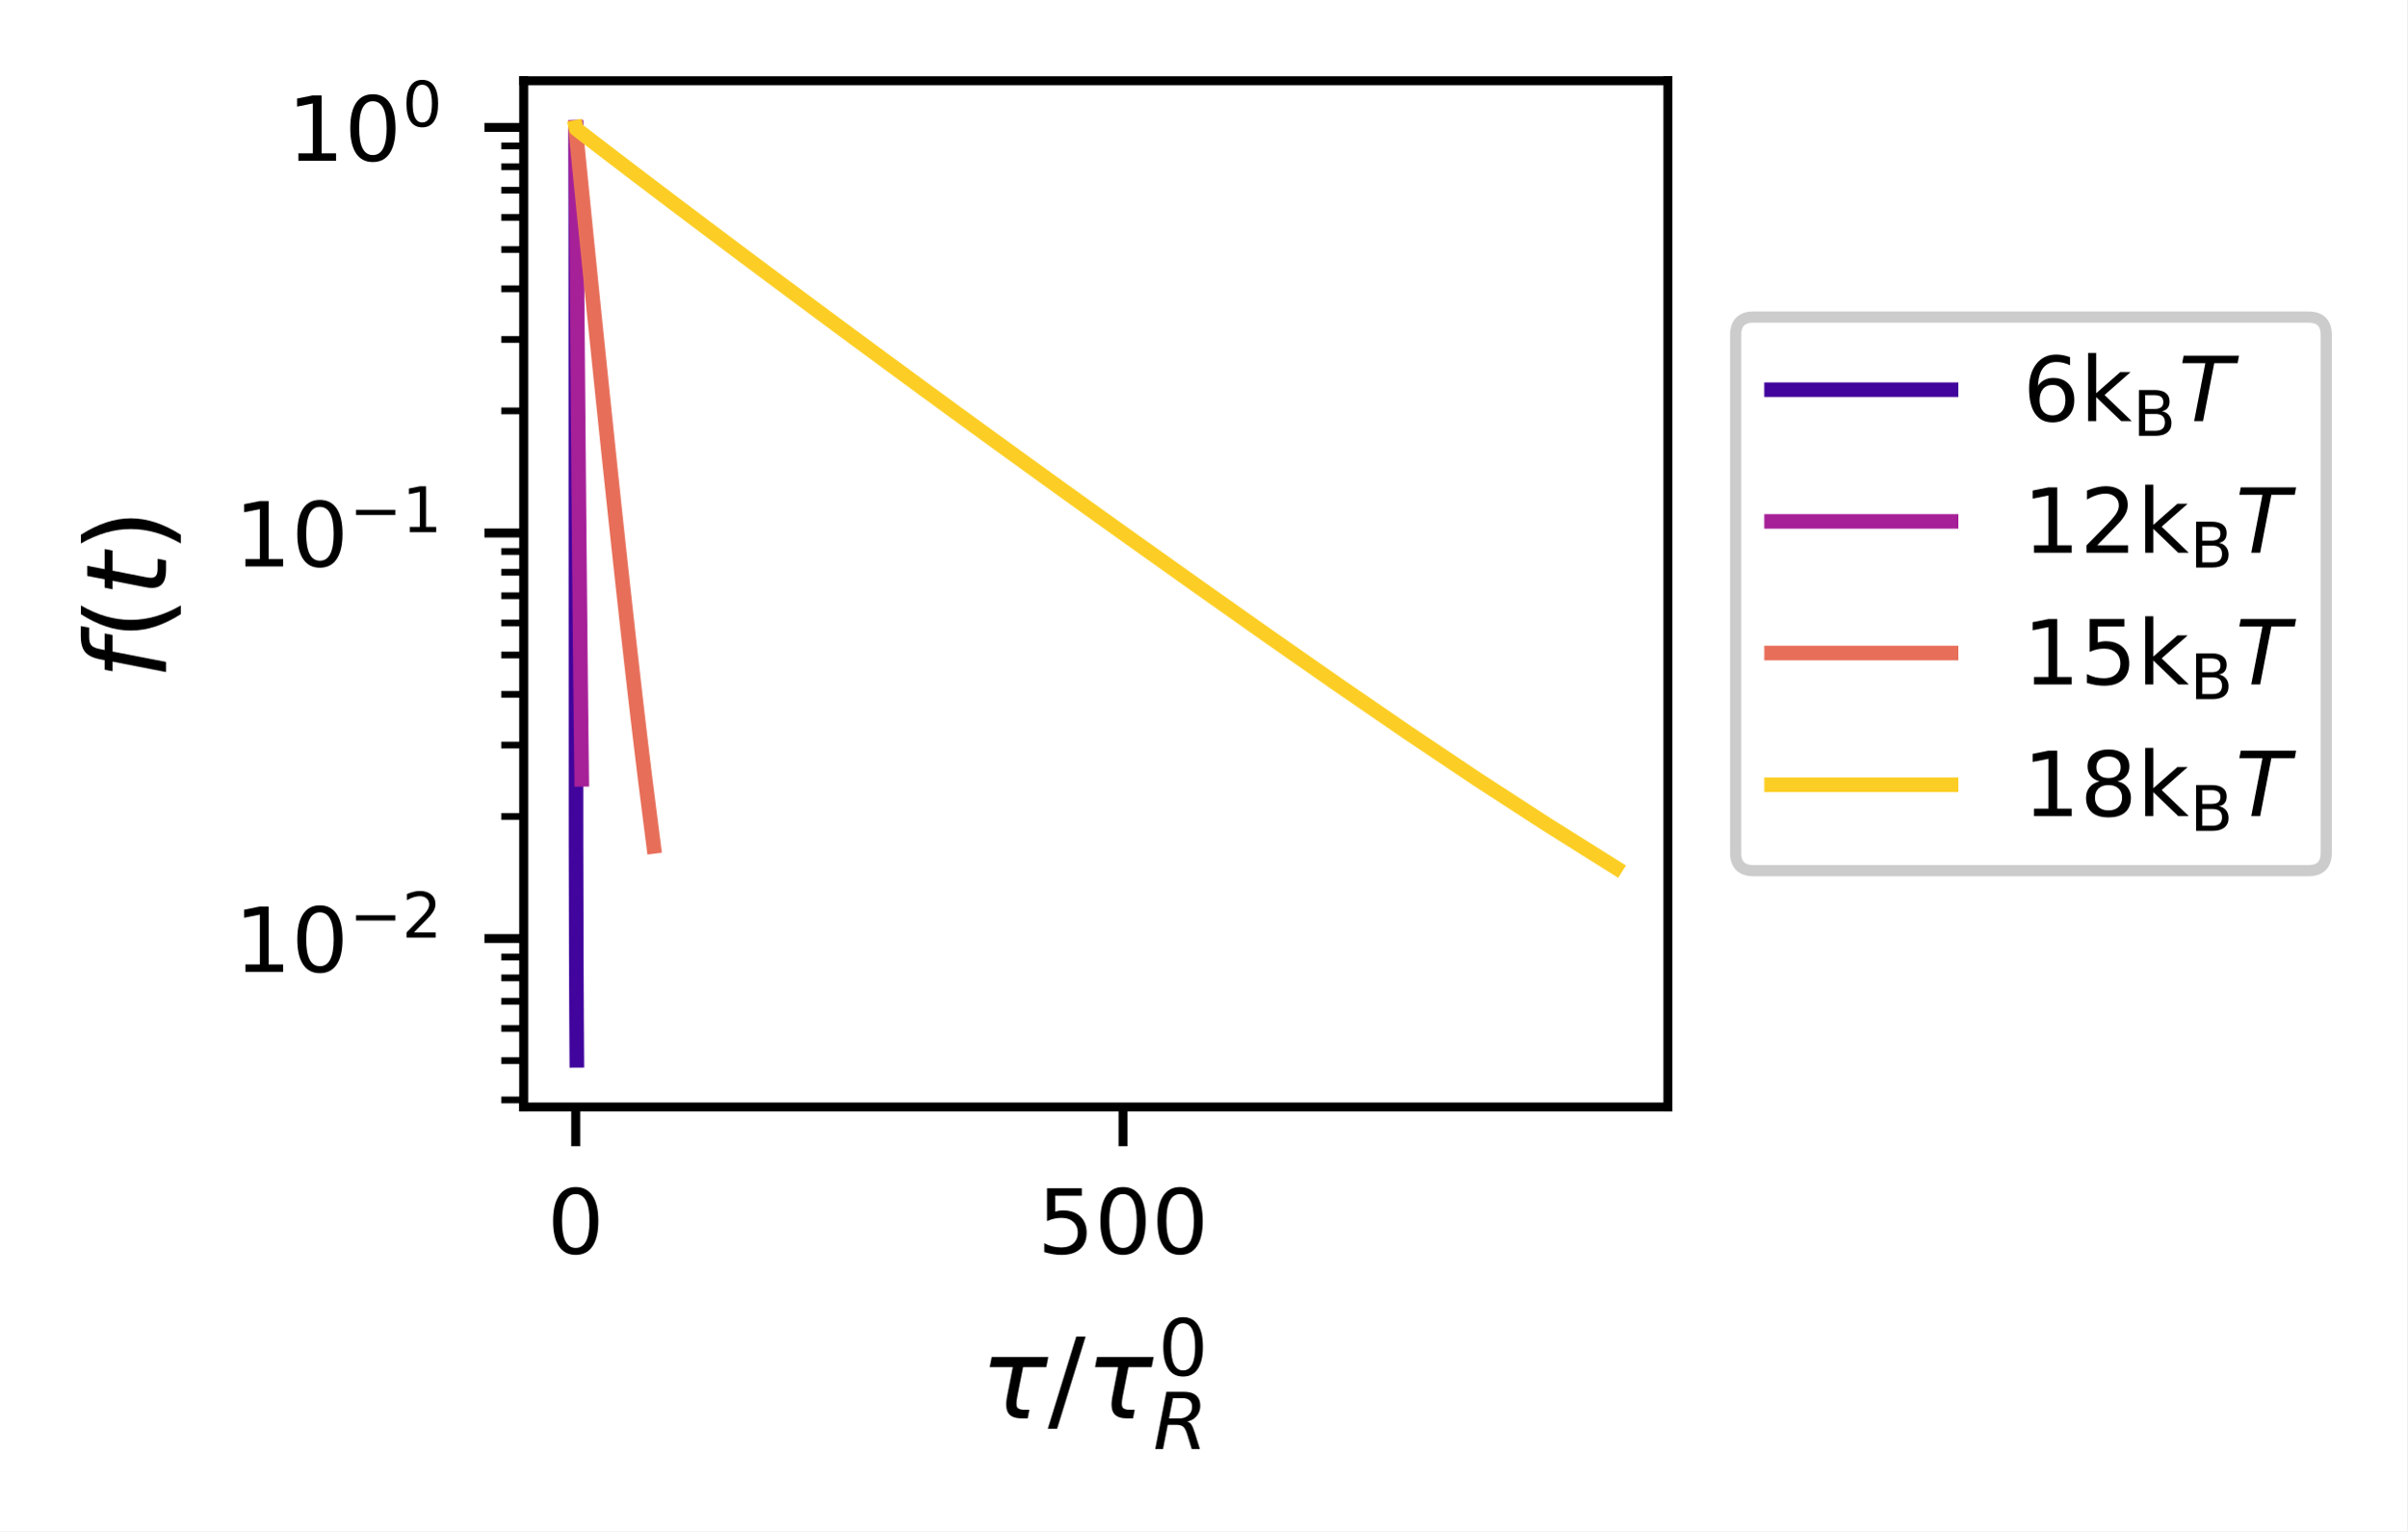
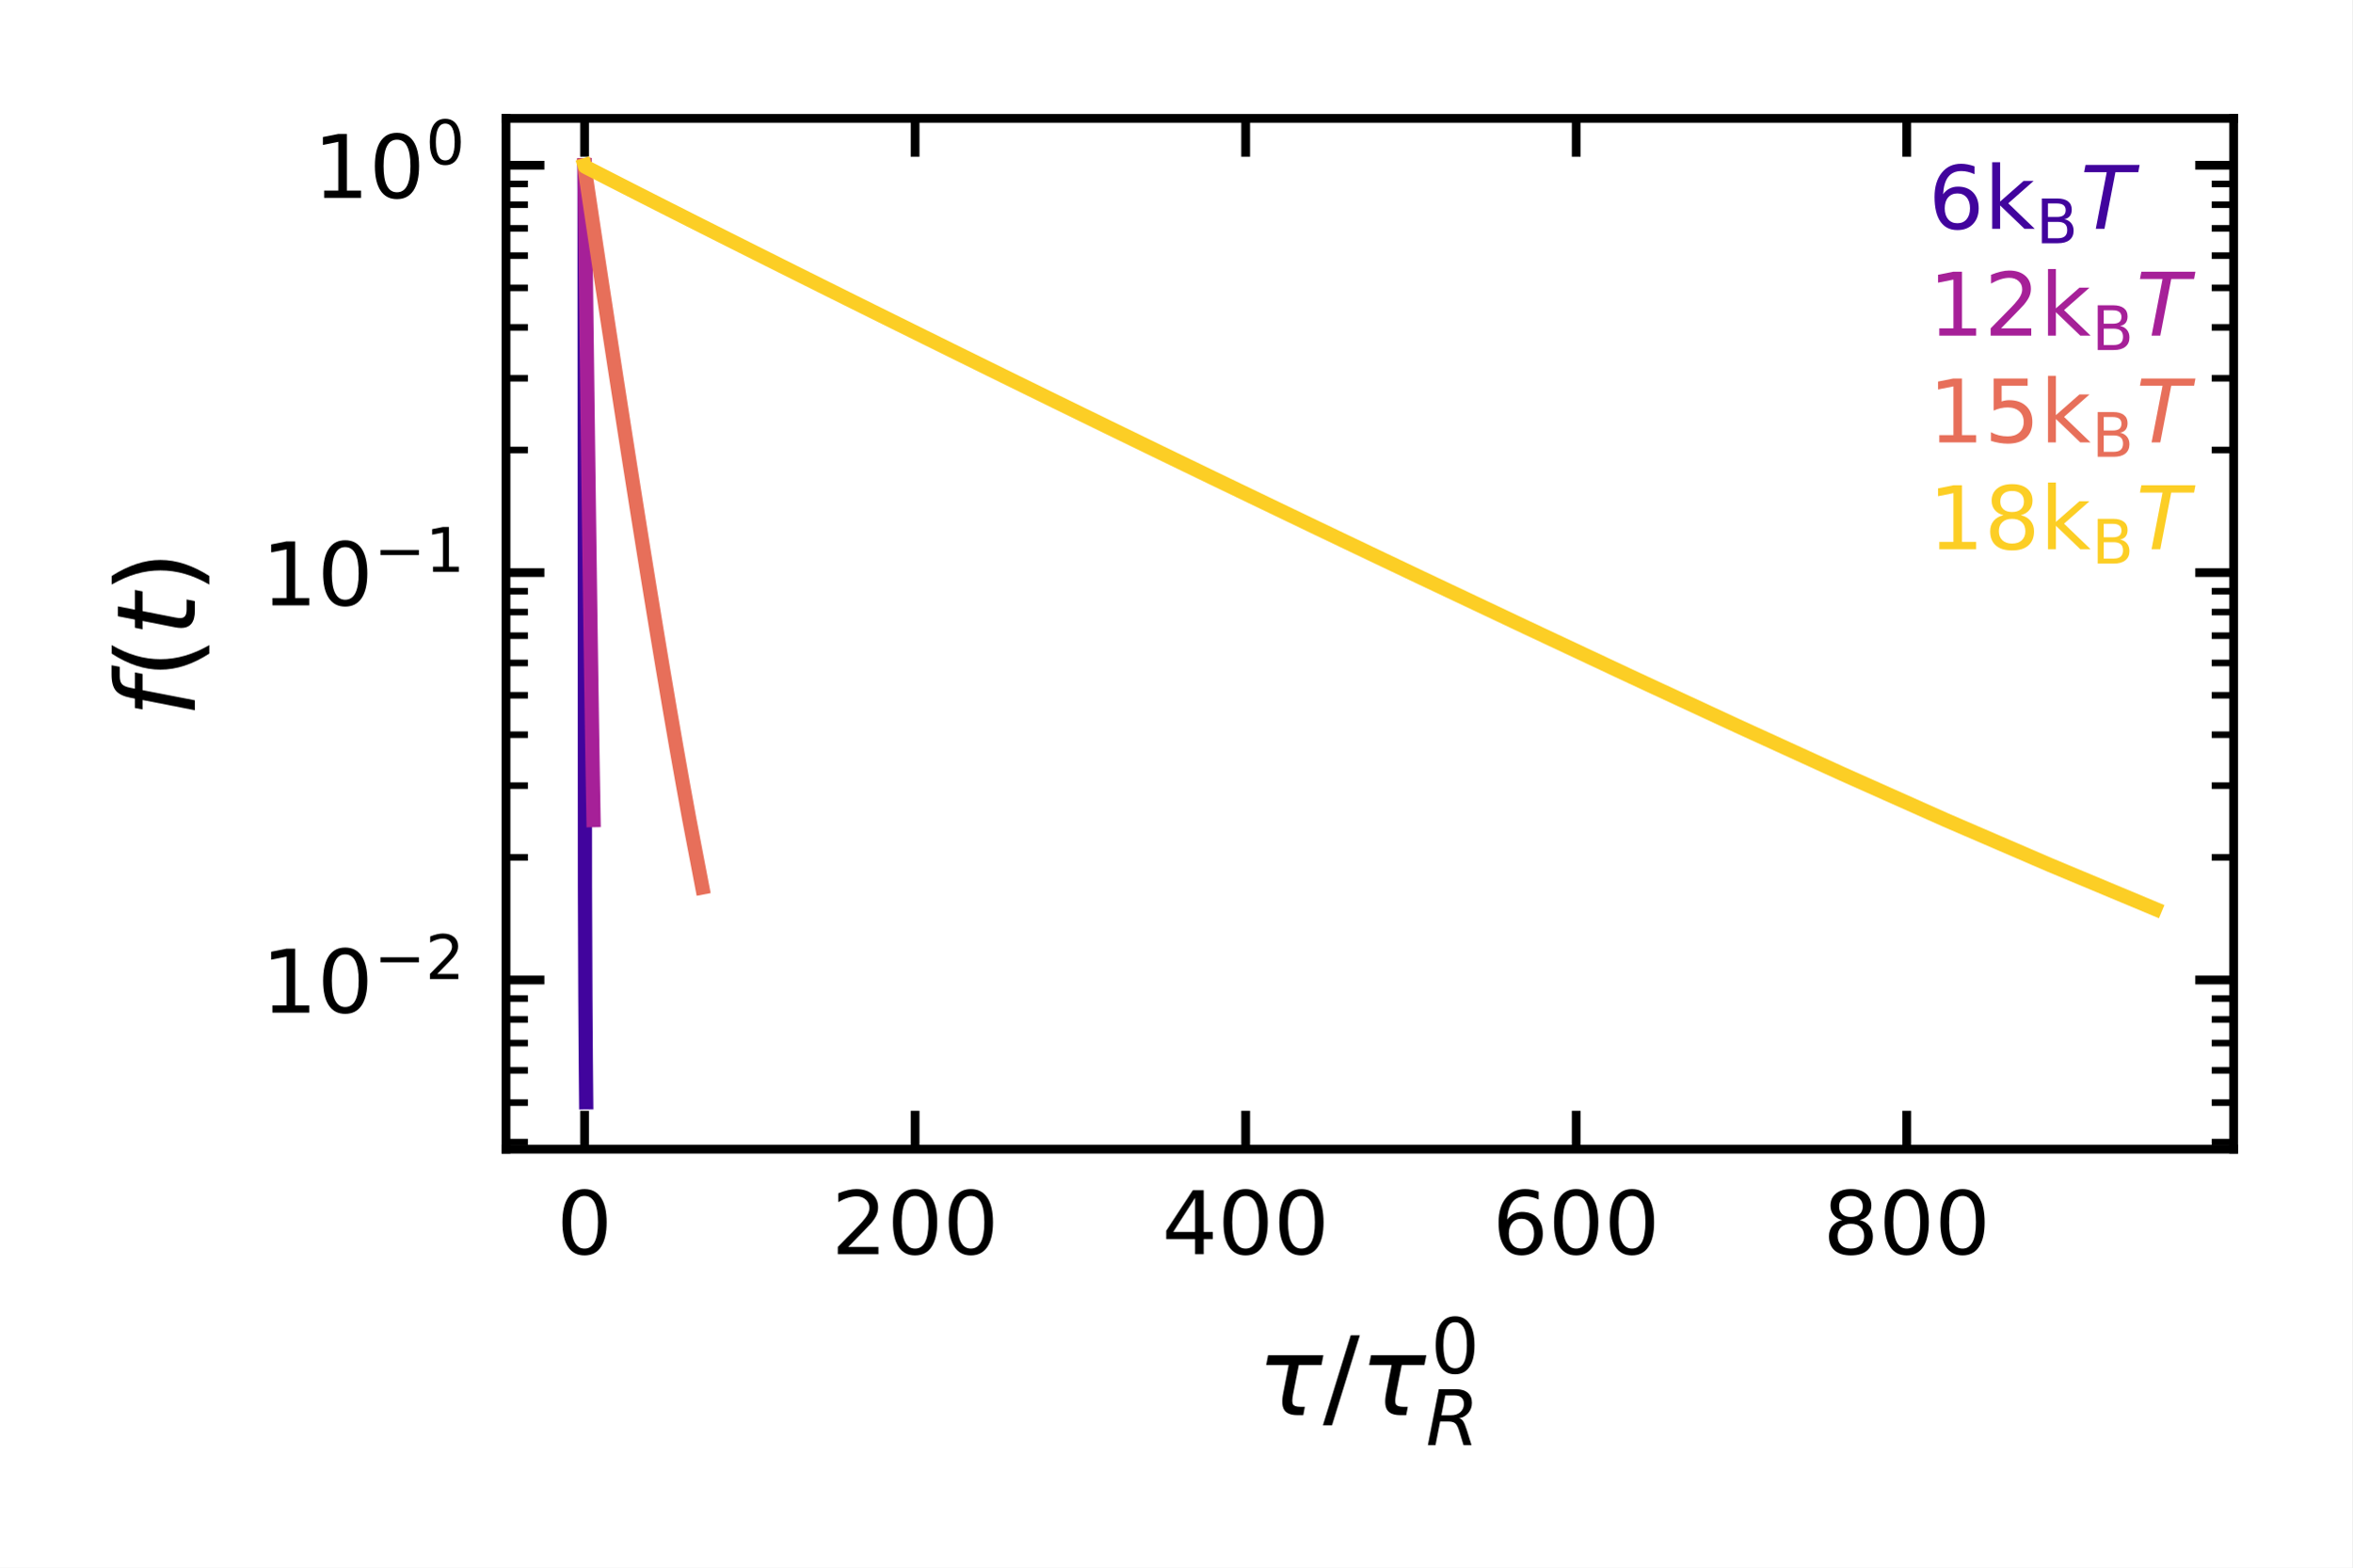
- <svg xmlns="http://www.w3.org/2000/svg" xmlns:xlink="http://www.w3.org/1999/xlink" width="214.542pt" height="136.563pt" viewBox="0 0 214.542 136.563" version="1.1">
+ <svg xmlns="http://www.w3.org/2000/svg" xmlns:xlink="http://www.w3.org/1999/xlink" width="214.542pt" height="143.028pt" viewBox="0 0 214.542 143.028" version="1.1">
  <defs>
    <style type="text/css">*{stroke-linejoin: round; stroke-linecap: butt}</style>
  </defs>
  <g id="figure_1">
    <g id="patch_1">
-       <path d="M 0 136.563  L 214.542 136.563  L 214.542 0  L 0 0  z " style="fill: #ffffff" />
+       <path d="M 0 143.028  L 214.542 143.028  L 214.542 0  L 0 0  z " style="fill: #ffffff" />
    </g>
    <g id="axes_1">
      <g id="patch_2">
-         <path d="M 46.678 98.721  L 148.662 98.721  L 148.662 7.2  L 46.678 7.2  z " style="fill: #ffffff" />
+         <path d="M 46.155 104.849  L 203.742 104.849  L 203.742 10.8  L 46.155 10.8  z " style="fill: #ffffff" />
      </g>
      <g id="matplotlib.axis_1">
        <g id="xtick_1">
          <g id="line2d_1">
            <defs>
-               <path id="m427242d418" d="M 0 0  L 0 3.5  " style="stroke: #000000; stroke-width: 0.8" />
-             </defs>
-             <g>
-               <use xlink:href="#m427242d418" x="51.314" y="98.721" style="stroke: #000000; stroke-width: 0.8" />
+               <path id="ma1b44e00bf" d="M 0 0  L 0 -3.5  " style="stroke: #000000; stroke-width: 0.8" />
+             </defs>
+             <g>
+               <use xlink:href="#ma1b44e00bf" x="53.318" y="104.849" style="stroke: #000000; stroke-width: 0.8" />
+             </g>
+           </g>
+           <g id="line2d_2">
+             <defs>
+               <path id="mcd6bf368f3" d="M 0 0  L 0 3.5  " style="stroke: #000000; stroke-width: 0.8" />
+             </defs>
+             <g>
+               <use xlink:href="#mcd6bf368f3" x="53.318" y="10.8" style="stroke: #000000; stroke-width: 0.8" />
            </g>
          </g>
          <g id="text_1">
-             <g transform="translate(48.76877 111.7995) scale(0.08 -0.08)">
+             <g transform="translate(50.77282 114.4275) scale(0.08 -0.08)">
              <defs>
                <path id="DejaVuSans-30" d="M 2034 4250  Q 1547 4250 1301 3770  Q 1056 3291 1056 2328  Q 1056 1369 1301 889  Q 1547 409 2034 409  Q 2525 409 2770 889  Q 3016 1369 3016 2328  Q 3016 3291 2770 3770  Q 2525 4250 2034 4250  z M 2034 4750  Q 2819 4750 3233 4129  Q 3647 3509 3647 2328  Q 3647 1150 3233 529  Q 2819 -91 2034 -91  Q 1250 -91 836 529  Q 422 1150 422 2328  Q 422 3509 836 4129  Q 1250 4750 2034 4750  z " transform="scale(0.015625)" />
              </defs>
              <use xlink:href="#DejaVuSans-30" />
            </g>
          </g>
        </g>
        <g id="xtick_2">
-           <g id="line2d_2">
-             <g>
-               <use xlink:href="#m427242d418" x="100.097" y="98.721" style="stroke: #000000; stroke-width: 0.8" />
+           <g id="line2d_3">
+             <g>
+               <use xlink:href="#ma1b44e00bf" x="83.47" y="104.849" style="stroke: #000000; stroke-width: 0.8" />
+             </g>
+           </g>
+           <g id="line2d_4">
+             <g>
+               <use xlink:href="#mcd6bf368f3" x="83.47" y="10.8" style="stroke: #000000; stroke-width: 0.8" />
            </g>
          </g>
          <g id="text_2">
-             <g transform="translate(92.46164 111.7995) scale(0.08 -0.08)">
+             <g transform="translate(75.83479 114.4275) scale(0.08 -0.08)">
              <defs>
-                 <path id="DejaVuSans-35" d="M 691 4666  L 3169 4666  L 3169 4134  L 1269 4134  L 1269 2991  Q 1406 3038 1543 3061  Q 1681 3084 1819 3084  Q 2600 3084 3056 2656  Q 3513 2228 3513 1497  Q 3513 744 3044 326  Q 2575 -91 1722 -91  Q 1428 -91 1123 -41  Q 819 9 494 109  L 494 744  Q 775 591 1075 516  Q 1375 441 1709 441  Q 2250 441 2565 725  Q 2881 1009 2881 1497  Q 2881 1984 2565 2268  Q 2250 2553 1709 2553  Q 1456 2553 1204 2497  Q 953 2441 691 2322  L 691 4666  z " transform="scale(0.015625)" />
+                 <path id="DejaVuSans-32" d="M 1228 531  L 3431 531  L 3431 0  L 469 0  L 469 531  Q 828 903 1448 1529  Q 2069 2156 2228 2338  Q 2531 2678 2651 2914  Q 2772 3150 2772 3378  Q 2772 3750 2511 3984  Q 2250 4219 1831 4219  Q 1534 4219 1204 4116  Q 875 4013 500 3803  L 500 4441  Q 881 4594 1212 4672  Q 1544 4750 1819 4750  Q 2544 4750 2975 4387  Q 3406 4025 3406 3419  Q 3406 3131 3298 2873  Q 3191 2616 2906 2266  Q 2828 2175 2409 1742  Q 1991 1309 1228 531  z " transform="scale(0.015625)" />
              </defs>
-               <use xlink:href="#DejaVuSans-35" />
+               <use xlink:href="#DejaVuSans-32" />
              <use xlink:href="#DejaVuSans-30" transform="translate(63.62305 0)" />
              <use xlink:href="#DejaVuSans-30" transform="translate(127.2461 0)" />
            </g>
          </g>
        </g>
-         <g id="text_3">
-           <g transform="translate(87.37017 126.5633) scale(0.1 -0.1)">
+         <g id="xtick_3">
+           <g id="line2d_5">
+             <g>
+               <use xlink:href="#ma1b44e00bf" x="113.622" y="104.849" style="stroke: #000000; stroke-width: 0.8" />
+             </g>
+           </g>
+           <g id="line2d_6">
+             <g>
+               <use xlink:href="#mcd6bf368f3" x="113.622" y="10.8" style="stroke: #000000; stroke-width: 0.8" />
+             </g>
+           </g>
+           <g id="text_3">
+             <g transform="translate(105.9868 114.4275) scale(0.08 -0.08)">
+               <defs>
+                 <path id="DejaVuSans-34" d="M 2419 4116  L 825 1625  L 2419 1625  L 2419 4116  z M 2253 4666  L 3047 4666  L 3047 1625  L 3713 1625  L 3713 1100  L 3047 1100  L 3047 0  L 2419 0  L 2419 1100  L 313 1100  L 313 1709  L 2253 4666  z " transform="scale(0.015625)" />
+               </defs>
+               <use xlink:href="#DejaVuSans-34" />
+               <use xlink:href="#DejaVuSans-30" transform="translate(63.62305 0)" />
+               <use xlink:href="#DejaVuSans-30" transform="translate(127.2461 0)" />
+             </g>
+           </g>
+         </g>
+         <g id="xtick_4">
+           <g id="line2d_7">
+             <g>
+               <use xlink:href="#ma1b44e00bf" x="143.774" y="104.849" style="stroke: #000000; stroke-width: 0.8" />
+             </g>
+           </g>
+           <g id="line2d_8">
+             <g>
+               <use xlink:href="#mcd6bf368f3" x="143.774" y="10.8" style="stroke: #000000; stroke-width: 0.8" />
+             </g>
+           </g>
+           <g id="text_4">
+             <g transform="translate(136.1387 114.4275) scale(0.08 -0.08)">
+               <defs>
+                 <path id="DejaVuSans-36" d="M 2113 2584  Q 1688 2584 1439 2293  Q 1191 2003 1191 1497  Q 1191 994 1439 701  Q 1688 409 2113 409  Q 2538 409 2786 701  Q 3034 994 3034 1497  Q 3034 2003 2786 2293  Q 2538 2584 2113 2584  z M 3366 4563  L 3366 3988  Q 3128 4100 2886 4159  Q 2644 4219 2406 4219  Q 1781 4219 1451 3797  Q 1122 3375 1075 2522  Q 1259 2794 1537 2939  Q 1816 3084 2150 3084  Q 2853 3084 3261 2657  Q 3669 2231 3669 1497  Q 3669 778 3244 343  Q 2819 -91 2113 -91  Q 1303 -91 875 529  Q 447 1150 447 2328  Q 447 3434 972 4092  Q 1497 4750 2381 4750  Q 2619 4750 2861 4703  Q 3103 4656 3366 4563  z " transform="scale(0.015625)" />
+               </defs>
+               <use xlink:href="#DejaVuSans-36" />
+               <use xlink:href="#DejaVuSans-30" transform="translate(63.62305 0)" />
+               <use xlink:href="#DejaVuSans-30" transform="translate(127.2461 0)" />
+             </g>
+           </g>
+         </g>
+         <g id="xtick_5">
+           <g id="line2d_9">
+             <g>
+               <use xlink:href="#ma1b44e00bf" x="173.926" y="104.849" style="stroke: #000000; stroke-width: 0.8" />
+             </g>
+           </g>
+           <g id="line2d_10">
+             <g>
+               <use xlink:href="#mcd6bf368f3" x="173.926" y="10.8" style="stroke: #000000; stroke-width: 0.8" />
+             </g>
+           </g>
+           <g id="text_5">
+             <g transform="translate(166.2907 114.4275) scale(0.08 -0.08)">
+               <defs>
+                 <path id="DejaVuSans-38" d="M 2034 2216  Q 1584 2216 1326 1975  Q 1069 1734 1069 1313  Q 1069 891 1326 650  Q 1584 409 2034 409  Q 2484 409 2743 651  Q 3003 894 3003 1313  Q 3003 1734 2745 1975  Q 2488 2216 2034 2216  z M 1403 2484  Q 997 2584 770 2862  Q 544 3141 544 3541  Q 544 4100 942 4425  Q 1341 4750 2034 4750  Q 2731 4750 3128 4425  Q 3525 4100 3525 3541  Q 3525 3141 3298 2862  Q 3072 2584 2669 2484  Q 3125 2378 3379 2068  Q 3634 1759 3634 1313  Q 3634 634 3220 271  Q 2806 -91 2034 -91  Q 1263 -91 848 271  Q 434 634 434 1313  Q 434 1759 690 2068  Q 947 2378 1403 2484  z M 1172 3481  Q 1172 3119 1398 2916  Q 1625 2713 2034 2713  Q 2441 2713 2670 2916  Q 2900 3119 2900 3481  Q 2900 3844 2670 4047  Q 2441 4250 2034 4250  Q 1625 4250 1398 4047  Q 1172 3844 1172 3481  z " transform="scale(0.015625)" />
+               </defs>
+               <use xlink:href="#DejaVuSans-38" />
+               <use xlink:href="#DejaVuSans-30" transform="translate(63.62305 0)" />
+               <use xlink:href="#DejaVuSans-30" transform="translate(127.2461 0)" />
+             </g>
+           </g>
+         </g>
+         <g id="text_6">
+           <g transform="translate(114.6483 129.1912) scale(0.1 -0.1)">
            <defs>
              <path id="DejaVuSans-Oblique-3c4" d="M 2103 638  Q 2188 488 2525 488  L 2800 488  L 2706 0  L 2363 0  Q 1800 0 1600 300  Q 1403 606 1534 1269  L 1856 2925  L 541 2925  L 653 3500  L 3881 3500  L 3769 2925  L 2444 2925  L 2113 1234  Q 2025 781 2103 638  z " transform="scale(0.015625)" />
              <path id="DejaVuSans-2f" d="M 1625 4666  L 2156 4666  L 531 -594  L 0 -594  L 1625 4666  z " transform="scale(0.015625)" />
              <path id="DejaVuSans-Oblique-52" d="M 1613 4147  L 1294 2491  L 2106 2491  Q 2584 2491 2879 2755  Q 3175 3019 3175 3444  Q 3175 3784 2976 3965  Q 2778 4147 2406 4147  L 1613 4147  z M 2772 2241  Q 2972 2194 3105 2009  Q 3238 1825 3413 1275  L 3809 0  L 3144 0  L 2778 1197  Q 2638 1659 2453 1815  Q 2269 1972 1888 1972  L 1191 1972  L 806 0  L 172 0  L 1081 4666  L 2503 4666  Q 3150 4666 3495 4373  Q 3841 4081 3841 3531  Q 3841 3044 3547 2687  Q 3253 2331 2772 2241  z " transform="scale(0.015625)" />
            </defs>
            <use xlink:href="#DejaVuSans-Oblique-3c4" transform="translate(0 0.765625)" />
            <use xlink:href="#DejaVuSans-2f" transform="translate(60.20508 0.765625)" />
            <use xlink:href="#DejaVuSans-Oblique-3c4" transform="translate(93.89648 0.765625)" />
            <use xlink:href="#DejaVuSans-30" transform="translate(158.5677 39.04688) scale(0.7)" />
            <use xlink:href="#DejaVuSans-Oblique-52" transform="translate(154.1016 -26.57812) scale(0.7)" />
          </g>
        </g>
      </g>
      <g id="matplotlib.axis_2">
        <g id="ytick_1">
-           <g id="line2d_3">
-             <defs>
-               <path id="m20a184ee27" d="M 0 0  L -3.5 0  " style="stroke: #000000; stroke-width: 0.8" />
-             </defs>
-             <g>
-               <use xlink:href="#m20a184ee27" x="46.678" y="83.697" style="stroke: #000000; stroke-width: 0.8" />
-             </g>
-           </g>
-           <g id="text_4">
-             <g transform="translate(20.87813 86.73641) scale(0.08 -0.08)">
+           <g id="line2d_11">
+             <defs>
+               <path id="m84457f3fb6" d="M 0 0  L 3.5 0  " style="stroke: #000000; stroke-width: 0.8" />
+             </defs>
+             <g>
+               <use xlink:href="#m84457f3fb6" x="46.155" y="89.41" style="stroke: #000000; stroke-width: 0.8" />
+             </g>
+           </g>
+           <g id="line2d_12">
+             <defs>
+               <path id="m3bafb7225c" d="M 0 0  L -3.5 0  " style="stroke: #000000; stroke-width: 0.8" />
+             </defs>
+             <g>
+               <use xlink:href="#m3bafb7225c" x="203.742" y="89.41" style="stroke: #000000; stroke-width: 0.8" />
+             </g>
+           </g>
+           <g id="text_7">
+             <g transform="translate(23.85476 92.44937) scale(0.08 -0.08)">
              <defs>
                <path id="DejaVuSans-31" d="M 794 531  L 1825 531  L 1825 4091  L 703 3866  L 703 4441  L 1819 4666  L 2450 4666  L 2450 531  L 3481 531  L 3481 0  L 794 0  L 794 531  z " transform="scale(0.015625)" />
                <path id="DejaVuSans-2212" d="M 678 2272  L 4684 2272  L 4684 1741  L 678 1741  L 678 2272  z " transform="scale(0.015625)" />
-                 <path id="DejaVuSans-32" d="M 1228 531  L 3431 531  L 3431 0  L 469 0  L 469 531  Q 828 903 1448 1529  Q 2069 2156 2228 2338  Q 2531 2678 2651 2914  Q 2772 3150 2772 3378  Q 2772 3750 2511 3984  Q 2250 4219 1831 4219  Q 1534 4219 1204 4116  Q 875 4013 500 3803  L 500 4441  Q 881 4594 1212 4672  Q 1544 4750 1819 4750  Q 2544 4750 2975 4387  Q 3406 4025 3406 3419  Q 3406 3131 3298 2873  Q 3191 2616 2906 2266  Q 2828 2175 2409 1742  Q 1991 1309 1228 531  z " transform="scale(0.015625)" />
              </defs>
              <use xlink:href="#DejaVuSans-31" transform="translate(0 0.765625)" />
              <use xlink:href="#DejaVuSans-30" transform="translate(63.62305 0.765625)" />
              <use xlink:href="#DejaVuSans-2212" transform="translate(128.2031 39.04688) scale(0.7)" />
              <use xlink:href="#DejaVuSans-32" transform="translate(186.8555 39.04688) scale(0.7)" />
            </g>
          </g>
        </g>
        <g id="ytick_2">
-           <g id="line2d_4">
-             <g>
-               <use xlink:href="#m20a184ee27" x="46.678" y="47.529" style="stroke: #000000; stroke-width: 0.8" />
-             </g>
-           </g>
-           <g id="text_5">
-             <g transform="translate(20.87813 50.56791) scale(0.08 -0.08)">
+           <g id="line2d_13">
+             <g>
+               <use xlink:href="#m84457f3fb6" x="46.155" y="52.242" style="stroke: #000000; stroke-width: 0.8" />
+             </g>
+           </g>
+           <g id="line2d_14">
+             <g>
+               <use xlink:href="#m3bafb7225c" x="203.742" y="52.242" style="stroke: #000000; stroke-width: 0.8" />
+             </g>
+           </g>
+           <g id="text_8">
+             <g transform="translate(23.85476 55.28184) scale(0.08 -0.08)">
              <use xlink:href="#DejaVuSans-31" transform="translate(0 0.684375)" />
              <use xlink:href="#DejaVuSans-30" transform="translate(63.62305 0.684375)" />
              <use xlink:href="#DejaVuSans-2212" transform="translate(128.2031 38.96563) scale(0.7)" />
              <use xlink:href="#DejaVuSans-31" transform="translate(186.8555 38.96563) scale(0.7)" />
            </g>
          </g>
        </g>
        <g id="ytick_3">
-           <g id="line2d_5">
-             <g>
-               <use xlink:href="#m20a184ee27" x="46.678" y="11.36" style="stroke: #000000; stroke-width: 0.8" />
-             </g>
-           </g>
-           <g id="text_6">
-             <g transform="translate(25.59812 14.39941) scale(0.08 -0.08)">
+           <g id="line2d_15">
+             <g>
+               <use xlink:href="#m84457f3fb6" x="46.155" y="15.075" style="stroke: #000000; stroke-width: 0.8" />
+             </g>
+           </g>
+           <g id="line2d_16">
+             <g>
+               <use xlink:href="#m3bafb7225c" x="203.742" y="15.075" style="stroke: #000000; stroke-width: 0.8" />
+             </g>
+           </g>
+           <g id="text_9">
+             <g transform="translate(28.57476 18.11432) scale(0.08 -0.08)">
              <use xlink:href="#DejaVuSans-31" transform="translate(0 0.765625)" />
              <use xlink:href="#DejaVuSans-30" transform="translate(63.62305 0.765625)" />
              <use xlink:href="#DejaVuSans-30" transform="translate(128.2031 39.04688) scale(0.7)" />
            </g>
          </g>
        </g>
        <g id="ytick_4">
-           <g id="line2d_6">
-             <defs>
-               <path id="m2f9dc4c06d" d="M 0 0  L -2 0  " style="stroke: #000000; stroke-width: 0.6" />
-             </defs>
-             <g>
-               <use xlink:href="#m2f9dc4c06d" x="46.678" y="98.09" style="stroke: #000000; stroke-width: 0.6" />
+           <g id="line2d_17">
+             <defs>
+               <path id="mffdf8a7f37" d="M 0 0  L 2 0  " style="stroke: #000000; stroke-width: 0.6" />
+             </defs>
+             <g>
+               <use xlink:href="#mffdf8a7f37" x="46.155" y="104.2" style="stroke: #000000; stroke-width: 0.6" />
+             </g>
+           </g>
+           <g id="line2d_18">
+             <defs>
+               <path id="m50e680cc29" d="M 0 0  L -2 0  " style="stroke: #000000; stroke-width: 0.6" />
+             </defs>
+             <g>
+               <use xlink:href="#m50e680cc29" x="203.742" y="104.2" style="stroke: #000000; stroke-width: 0.6" />
            </g>
          </g>
        </g>
        <g id="ytick_5">
-           <g id="line2d_7">
-             <g>
-               <use xlink:href="#m2f9dc4c06d" x="46.678" y="94.585" style="stroke: #000000; stroke-width: 0.6" />
+           <g id="line2d_19">
+             <g>
+               <use xlink:href="#mffdf8a7f37" x="46.155" y="100.599" style="stroke: #000000; stroke-width: 0.6" />
+             </g>
+           </g>
+           <g id="line2d_20">
+             <g>
+               <use xlink:href="#m50e680cc29" x="203.742" y="100.599" style="stroke: #000000; stroke-width: 0.6" />
            </g>
          </g>
        </g>
        <g id="ytick_6">
-           <g id="line2d_8">
-             <g>
-               <use xlink:href="#m2f9dc4c06d" x="46.678" y="91.721" style="stroke: #000000; stroke-width: 0.6" />
+           <g id="line2d_21">
+             <g>
+               <use xlink:href="#mffdf8a7f37" x="46.155" y="97.656" style="stroke: #000000; stroke-width: 0.6" />
+             </g>
+           </g>
+           <g id="line2d_22">
+             <g>
+               <use xlink:href="#m50e680cc29" x="203.742" y="97.656" style="stroke: #000000; stroke-width: 0.6" />
            </g>
          </g>
        </g>
        <g id="ytick_7">
-           <g id="line2d_9">
-             <g>
-               <use xlink:href="#m2f9dc4c06d" x="46.678" y="89.3" style="stroke: #000000; stroke-width: 0.6" />
+           <g id="line2d_23">
+             <g>
+               <use xlink:href="#mffdf8a7f37" x="46.155" y="95.167" style="stroke: #000000; stroke-width: 0.6" />
+             </g>
+           </g>
+           <g id="line2d_24">
+             <g>
+               <use xlink:href="#m50e680cc29" x="203.742" y="95.167" style="stroke: #000000; stroke-width: 0.6" />
            </g>
          </g>
        </g>
        <g id="ytick_8">
-           <g id="line2d_10">
-             <g>
-               <use xlink:href="#m2f9dc4c06d" x="46.678" y="87.202" style="stroke: #000000; stroke-width: 0.6" />
+           <g id="line2d_25">
+             <g>
+               <use xlink:href="#mffdf8a7f37" x="46.155" y="93.012" style="stroke: #000000; stroke-width: 0.6" />
+             </g>
+           </g>
+           <g id="line2d_26">
+             <g>
+               <use xlink:href="#m50e680cc29" x="203.742" y="93.012" style="stroke: #000000; stroke-width: 0.6" />
            </g>
          </g>
        </g>
        <g id="ytick_9">
-           <g id="line2d_11">
-             <g>
-               <use xlink:href="#m2f9dc4c06d" x="46.678" y="85.352" style="stroke: #000000; stroke-width: 0.6" />
+           <g id="line2d_27">
+             <g>
+               <use xlink:href="#mffdf8a7f37" x="46.155" y="91.111" style="stroke: #000000; stroke-width: 0.6" />
+             </g>
+           </g>
+           <g id="line2d_28">
+             <g>
+               <use xlink:href="#m50e680cc29" x="203.742" y="91.111" style="stroke: #000000; stroke-width: 0.6" />
            </g>
          </g>
        </g>
        <g id="ytick_10">
-           <g id="line2d_12">
-             <g>
-               <use xlink:href="#m2f9dc4c06d" x="46.678" y="72.809" style="stroke: #000000; stroke-width: 0.6" />
+           <g id="line2d_29">
+             <g>
+               <use xlink:href="#mffdf8a7f37" x="46.155" y="78.221" style="stroke: #000000; stroke-width: 0.6" />
+             </g>
+           </g>
+           <g id="line2d_30">
+             <g>
+               <use xlink:href="#m50e680cc29" x="203.742" y="78.221" style="stroke: #000000; stroke-width: 0.6" />
            </g>
          </g>
        </g>
        <g id="ytick_11">
-           <g id="line2d_13">
-             <g>
-               <use xlink:href="#m2f9dc4c06d" x="46.678" y="66.44" style="stroke: #000000; stroke-width: 0.6" />
+           <g id="line2d_31">
+             <g>
+               <use xlink:href="#mffdf8a7f37" x="46.155" y="71.677" style="stroke: #000000; stroke-width: 0.6" />
+             </g>
+           </g>
+           <g id="line2d_32">
+             <g>
+               <use xlink:href="#m50e680cc29" x="203.742" y="71.677" style="stroke: #000000; stroke-width: 0.6" />
            </g>
          </g>
        </g>
        <g id="ytick_12">
-           <g id="line2d_14">
-             <g>
-               <use xlink:href="#m2f9dc4c06d" x="46.678" y="61.921" style="stroke: #000000; stroke-width: 0.6" />
+           <g id="line2d_33">
+             <g>
+               <use xlink:href="#mffdf8a7f37" x="46.155" y="67.033" style="stroke: #000000; stroke-width: 0.6" />
+             </g>
+           </g>
+           <g id="line2d_34">
+             <g>
+               <use xlink:href="#m50e680cc29" x="203.742" y="67.033" style="stroke: #000000; stroke-width: 0.6" />
            </g>
          </g>
        </g>
        <g id="ytick_13">
-           <g id="line2d_15">
-             <g>
-               <use xlink:href="#m2f9dc4c06d" x="46.678" y="58.416" style="stroke: #000000; stroke-width: 0.6" />
+           <g id="line2d_35">
+             <g>
+               <use xlink:href="#mffdf8a7f37" x="46.155" y="63.431" style="stroke: #000000; stroke-width: 0.6" />
+             </g>
+           </g>
+           <g id="line2d_36">
+             <g>
+               <use xlink:href="#m50e680cc29" x="203.742" y="63.431" style="stroke: #000000; stroke-width: 0.6" />
            </g>
          </g>
        </g>
        <g id="ytick_14">
-           <g id="line2d_16">
-             <g>
-               <use xlink:href="#m2f9dc4c06d" x="46.678" y="55.552" style="stroke: #000000; stroke-width: 0.6" />
+           <g id="line2d_37">
+             <g>
+               <use xlink:href="#mffdf8a7f37" x="46.155" y="60.488" style="stroke: #000000; stroke-width: 0.6" />
+             </g>
+           </g>
+           <g id="line2d_38">
+             <g>
+               <use xlink:href="#m50e680cc29" x="203.742" y="60.488" style="stroke: #000000; stroke-width: 0.6" />
            </g>
          </g>
        </g>
        <g id="ytick_15">
-           <g id="line2d_17">
-             <g>
-               <use xlink:href="#m2f9dc4c06d" x="46.678" y="53.131" style="stroke: #000000; stroke-width: 0.6" />
+           <g id="line2d_39">
+             <g>
+               <use xlink:href="#mffdf8a7f37" x="46.155" y="58" style="stroke: #000000; stroke-width: 0.6" />
+             </g>
+           </g>
+           <g id="line2d_40">
+             <g>
+               <use xlink:href="#m50e680cc29" x="203.742" y="58" style="stroke: #000000; stroke-width: 0.6" />
            </g>
          </g>
        </g>
        <g id="ytick_16">
-           <g id="line2d_18">
-             <g>
-               <use xlink:href="#m2f9dc4c06d" x="46.678" y="51.034" style="stroke: #000000; stroke-width: 0.6" />
+           <g id="line2d_41">
+             <g>
+               <use xlink:href="#mffdf8a7f37" x="46.155" y="55.844" style="stroke: #000000; stroke-width: 0.6" />
+             </g>
+           </g>
+           <g id="line2d_42">
+             <g>
+               <use xlink:href="#m50e680cc29" x="203.742" y="55.844" style="stroke: #000000; stroke-width: 0.6" />
            </g>
          </g>
        </g>
        <g id="ytick_17">
-           <g id="line2d_19">
-             <g>
-               <use xlink:href="#m2f9dc4c06d" x="46.678" y="49.184" style="stroke: #000000; stroke-width: 0.6" />
+           <g id="line2d_43">
+             <g>
+               <use xlink:href="#mffdf8a7f37" x="46.155" y="53.943" style="stroke: #000000; stroke-width: 0.6" />
+             </g>
+           </g>
+           <g id="line2d_44">
+             <g>
+               <use xlink:href="#m50e680cc29" x="203.742" y="53.943" style="stroke: #000000; stroke-width: 0.6" />
            </g>
          </g>
        </g>
        <g id="ytick_18">
-           <g id="line2d_20">
-             <g>
-               <use xlink:href="#m2f9dc4c06d" x="46.678" y="36.641" style="stroke: #000000; stroke-width: 0.6" />
+           <g id="line2d_45">
+             <g>
+               <use xlink:href="#mffdf8a7f37" x="46.155" y="41.054" style="stroke: #000000; stroke-width: 0.6" />
+             </g>
+           </g>
+           <g id="line2d_46">
+             <g>
+               <use xlink:href="#m50e680cc29" x="203.742" y="41.054" style="stroke: #000000; stroke-width: 0.6" />
            </g>
          </g>
        </g>
        <g id="ytick_19">
-           <g id="line2d_21">
-             <g>
-               <use xlink:href="#m2f9dc4c06d" x="46.678" y="30.272" style="stroke: #000000; stroke-width: 0.6" />
+           <g id="line2d_47">
+             <g>
+               <use xlink:href="#mffdf8a7f37" x="46.155" y="34.509" style="stroke: #000000; stroke-width: 0.6" />
+             </g>
+           </g>
+           <g id="line2d_48">
+             <g>
+               <use xlink:href="#m50e680cc29" x="203.742" y="34.509" style="stroke: #000000; stroke-width: 0.6" />
            </g>
          </g>
        </g>
        <g id="ytick_20">
-           <g id="line2d_22">
-             <g>
-               <use xlink:href="#m2f9dc4c06d" x="46.678" y="25.753" style="stroke: #000000; stroke-width: 0.6" />
+           <g id="line2d_49">
+             <g>
+               <use xlink:href="#mffdf8a7f37" x="46.155" y="29.865" style="stroke: #000000; stroke-width: 0.6" />
+             </g>
+           </g>
+           <g id="line2d_50">
+             <g>
+               <use xlink:href="#m50e680cc29" x="203.742" y="29.865" style="stroke: #000000; stroke-width: 0.6" />
            </g>
          </g>
        </g>
        <g id="ytick_21">
-           <g id="line2d_23">
-             <g>
-               <use xlink:href="#m2f9dc4c06d" x="46.678" y="22.248" style="stroke: #000000; stroke-width: 0.6" />
+           <g id="line2d_51">
+             <g>
+               <use xlink:href="#mffdf8a7f37" x="46.155" y="26.263" style="stroke: #000000; stroke-width: 0.6" />
+             </g>
+           </g>
+           <g id="line2d_52">
+             <g>
+               <use xlink:href="#m50e680cc29" x="203.742" y="26.263" style="stroke: #000000; stroke-width: 0.6" />
            </g>
          </g>
        </g>
        <g id="ytick_22">
-           <g id="line2d_24">
-             <g>
-               <use xlink:href="#m2f9dc4c06d" x="46.678" y="19.384" style="stroke: #000000; stroke-width: 0.6" />
+           <g id="line2d_53">
+             <g>
+               <use xlink:href="#mffdf8a7f37" x="46.155" y="23.321" style="stroke: #000000; stroke-width: 0.6" />
+             </g>
+           </g>
+           <g id="line2d_54">
+             <g>
+               <use xlink:href="#m50e680cc29" x="203.742" y="23.321" style="stroke: #000000; stroke-width: 0.6" />
            </g>
          </g>
        </g>
        <g id="ytick_23">
-           <g id="line2d_25">
-             <g>
-               <use xlink:href="#m2f9dc4c06d" x="46.678" y="16.963" style="stroke: #000000; stroke-width: 0.6" />
+           <g id="line2d_55">
+             <g>
+               <use xlink:href="#mffdf8a7f37" x="46.155" y="20.832" style="stroke: #000000; stroke-width: 0.6" />
+             </g>
+           </g>
+           <g id="line2d_56">
+             <g>
+               <use xlink:href="#m50e680cc29" x="203.742" y="20.832" style="stroke: #000000; stroke-width: 0.6" />
            </g>
          </g>
        </g>
        <g id="ytick_24">
-           <g id="line2d_26">
-             <g>
-               <use xlink:href="#m2f9dc4c06d" x="46.678" y="14.865" style="stroke: #000000; stroke-width: 0.6" />
+           <g id="line2d_57">
+             <g>
+               <use xlink:href="#mffdf8a7f37" x="46.155" y="18.677" style="stroke: #000000; stroke-width: 0.6" />
+             </g>
+           </g>
+           <g id="line2d_58">
+             <g>
+               <use xlink:href="#m50e680cc29" x="203.742" y="18.677" style="stroke: #000000; stroke-width: 0.6" />
            </g>
          </g>
        </g>
        <g id="ytick_25">
-           <g id="line2d_27">
-             <g>
-               <use xlink:href="#m2f9dc4c06d" x="46.678" y="13.015" style="stroke: #000000; stroke-width: 0.6" />
-             </g>
-           </g>
-         </g>
-         <g id="text_7">
-           <g transform="translate(14.79844 60.6104) rotate(-90) scale(0.1 -0.1)">
+           <g id="line2d_59">
+             <g>
+               <use xlink:href="#mffdf8a7f37" x="46.155" y="16.776" style="stroke: #000000; stroke-width: 0.6" />
+             </g>
+           </g>
+           <g id="line2d_60">
+             <g>
+               <use xlink:href="#m50e680cc29" x="203.742" y="16.776" style="stroke: #000000; stroke-width: 0.6" />
+             </g>
+           </g>
+         </g>
+         <g id="text_10">
+           <g transform="translate(17.77508 65.47437) rotate(-90) scale(0.1 -0.1)">
            <defs>
              <path id="DejaVuSans-Oblique-66" d="M 3059 4863  L 2969 4384  L 2419 4384  Q 2106 4384 1964 4261  Q 1822 4138 1753 3809  L 1691 3500  L 2638 3500  L 2553 3053  L 1606 3053  L 1013 0  L 434 0  L 1031 3053  L 481 3053  L 563 3500  L 1113 3500  L 1159 3744  Q 1278 4363 1576 4613  Q 1875 4863 2516 4863  L 3059 4863  z " transform="scale(0.015625)" />
              <path id="DejaVuSans-28" d="M 1984 4856  Q 1566 4138 1362 3434  Q 1159 2731 1159 2009  Q 1159 1288 1364 580  Q 1569 -128 1984 -844  L 1484 -844  Q 1016 -109 783 600  Q 550 1309 550 2009  Q 550 2706 781 3412  Q 1013 4119 1484 4856  L 1984 4856  z " transform="scale(0.015625)" />
              <path id="DejaVuSans-Oblique-74" d="M 2706 3500  L 2619 3053  L 1472 3053  L 1100 1153  Q 1081 1047 1072 975  Q 1063 903 1063 863  Q 1063 663 1183 572  Q 1303 481 1569 481  L 2150 481  L 2053 0  L 1503 0  Q 991 0 739 200  Q 488 400 488 806  Q 488 878 497 964  Q 506 1050 525 1153  L 897 3053  L 409 3053  L 500 3500  L 978 3500  L 1172 4494  L 1747 4494  L 1556 3500  L 2706 3500  z " transform="scale(0.015625)" />
              <path id="DejaVuSans-29" d="M 513 4856  L 1013 4856  Q 1481 4119 1714 3412  Q 1947 2706 1947 2009  Q 1947 1309 1714 600  Q 1481 -109 1013 -844  L 513 -844  Q 928 -128 1133 580  Q 1338 1288 1338 2009  Q 1338 2731 1133 3434  Q 928 4138 513 4856  z " transform="scale(0.015625)" />
            </defs>
            <use xlink:href="#DejaVuSans-Oblique-66" transform="translate(0 0.015625)" />
            <use xlink:href="#DejaVuSans-28" transform="translate(35.20508 0.015625)" />
            <use xlink:href="#DejaVuSans-Oblique-74" transform="translate(74.21875 0.015625)" />
            <use xlink:href="#DejaVuSans-29" transform="translate(113.4277 0.015625)" />
          </g>
        </g>
      </g>
-       <g id="line2d_28">
-         <path d="M 51.314 11.36  L 51.338 75.411  L 51.362 85.058  L 51.386 90.611  L 51.41 94.561  " clip-path="url(#p2a8efd156f)" style="fill: none; stroke: #41049d; stroke-width: 1.3; stroke-linecap: square" />
-       </g>
-       <g id="line2d_29">
-         <path d="M 51.314 11.36  L 51.338 14.843  L 51.362 17.8  L 51.386 20.731  L 51.41 23.637  L 51.434 26.519  L 51.459 29.375  L 51.483 32.205  L 51.507 35.006  L 51.531 37.776  L 51.555 40.512  L 51.579 43.213  L 51.603 45.875  L 51.628 48.494  L 51.652 51.067  L 51.676 53.59  L 51.7 56.058  L 51.748 60.817  L 51.797 65.31  L 51.845 69.502  " clip-path="url(#p2a8efd156f)" style="fill: none; stroke: #a62098; stroke-width: 1.3; stroke-linecap: square" />
-       </g>
-       <g id="line2d_30">
-         <path d="M 51.314 11.36  L 51.338 11.813  L 51.362 12.061  L 51.386 12.306  L 51.41 12.55  L 51.434 12.795  L 51.459 13.039  L 51.483 13.282  L 51.507 13.526  L 51.531 13.769  L 51.555 14.013  L 51.579 14.256  L 51.603 14.499  L 51.628 14.741  L 51.652 14.984  L 51.676 15.227  L 51.7 15.469  L 51.748 15.953  L 51.797 16.437  L 51.845 16.92  L 51.893 17.403  L 51.942 17.885  L 51.99 18.367  L 52.038 18.848  L 52.086 19.329  L 52.183 20.289  L 52.28 21.247  L 52.376 22.204  L 52.473 23.158  L 52.569 24.111  L 52.666 25.062  L 52.762 26.011  L 52.859 26.958  L 53.052 28.847  L 53.245 30.729  L 53.438 32.604  L 53.632 34.472  L 53.825 36.332  L 54.018 38.184  L 54.211 40.027  L 54.404 41.862  L 54.79 45.502  L 55.177 49.098  L 55.563 52.645  L 55.949 56.14  L 56.336 59.574  L 56.722 62.935  L 57.108 66.216  L 57.495 69.409  L 58.267 75.481  " clip-path="url(#p2a8efd156f)" style="fill: none; stroke: #e76f5a; stroke-width: 1.3; stroke-linecap: square" />
-       </g>
-       <g id="line2d_31">
-         <path d="M 51.314 11.36  L 51.338 11.473  L 51.362 11.493  L 51.386 11.513  L 51.41 11.532  L 51.434 11.551  L 51.459 11.57  L 51.483 11.589  L 51.507 11.607  L 51.531 11.626  L 51.555 11.645  L 51.579 11.664  L 51.603 11.682  L 51.628 11.701  L 51.652 11.72  L 51.676 11.738  L 51.7 11.757  L 51.748 11.795  L 51.797 11.832  L 51.845 11.869  L 51.893 11.906  L 51.942 11.944  L 51.99 11.981  L 52.038 12.018  L 52.086 12.056  L 52.183 12.13  L 52.28 12.204  L 52.376 12.279  L 52.473 12.353  L 52.569 12.428  L 52.666 12.502  L 52.762 12.576  L 52.859 12.651  L 53.052 12.799  L 53.245 12.948  L 53.438 13.096  L 53.632 13.244  L 53.825 13.392  L 54.018 13.54  L 54.211 13.688  L 54.404 13.836  L 54.79 14.132  L 55.177 14.427  L 55.563 14.722  L 55.949 15.017  L 56.336 15.311  L 56.722 15.605  L 57.108 15.899  L 57.495 16.192  L 58.267 16.779  L 59.04 17.364  L 59.812 17.948  L 60.585 18.532  L 61.358 19.115  L 62.13 19.697  L 62.903 20.278  L 63.675 20.859  L 65.221 22.019  L 66.766 23.177  L 68.311 24.331  L 69.856 25.482  L 71.402 26.631  L 72.947 27.779  L 74.492 28.925  L 76.037 30.069  L 79.128 32.348  L 82.218 34.618  L 85.308 36.878  L 88.399 39.125  L 91.489 41.364  L 94.58 43.595  L 97.67 45.815  L 100.761 48.025  L 106.941 52.421  L 113.122 56.785  L 119.303 61.1  L 125.484 65.347  L 131.665 69.494  L 137.846 73.505  L 144.027 77.388  " clip-path="url(#p2a8efd156f)" style="fill: none; stroke: #fcce25; stroke-width: 1.3; stroke-linecap: square" />
+       <g id="line2d_61">
+         <path d="M 53.318 15.075  L 53.355 80.896  L 53.392 90.809  L 53.43 96.515  L 53.467 100.574  " clip-path="url(#p7c9cd471f3)" style="fill: none; stroke: #41049d; stroke-width: 1.3; stroke-linecap: square" />
+       </g>
+       <g id="line2d_62">
+         <path d="M 53.318 15.075  L 53.355 18.654  L 53.392 21.693  L 53.43 24.704  L 53.467 27.691  L 53.504 30.652  L 53.542 33.588  L 53.579 36.495  L 53.616 39.374  L 53.654 42.22  L 53.691 45.033  L 53.728 47.808  L 53.766 50.543  L 53.803 53.234  L 53.84 55.879  L 53.877 58.471  L 53.915 61.008  L 53.989 65.898  L 54.064 70.515  L 54.139 74.823  " clip-path="url(#p7c9cd471f3)" style="fill: none; stroke: #a62098; stroke-width: 1.3; stroke-linecap: square" />
+       </g>
+       <g id="line2d_63">
+         <path d="M 53.318 15.075  L 53.355 15.541  L 53.392 15.795  L 53.43 16.047  L 53.467 16.298  L 53.504 16.549  L 53.542 16.8  L 53.579 17.05  L 53.616 17.301  L 53.654 17.551  L 53.691 17.801  L 53.728 18.051  L 53.766 18.3  L 53.803 18.55  L 53.84 18.799  L 53.877 19.048  L 53.915 19.297  L 53.989 19.795  L 54.064 20.292  L 54.139 20.789  L 54.213 21.285  L 54.288 21.78  L 54.362 22.275  L 54.437 22.77  L 54.512 23.264  L 54.661 24.251  L 54.81 25.235  L 54.959 26.218  L 55.109 27.199  L 55.258 28.178  L 55.407 29.155  L 55.556 30.13  L 55.706 31.104  L 56.004 33.045  L 56.302 34.979  L 56.601 36.906  L 56.899 38.825  L 57.198 40.737  L 57.496 42.64  L 57.795 44.534  L 58.093 46.42  L 58.69 50.16  L 59.287 53.855  L 59.884 57.5  L 60.481 61.091  L 61.078 64.62  L 61.675 68.074  L 62.272 71.446  L 62.869 74.727  L 64.062 80.967  " clip-path="url(#p7c9cd471f3)" style="fill: none; stroke: #e76f5a; stroke-width: 1.3; stroke-linecap: square" />
+       </g>
+       <g id="line2d_64">
+         <path d="M 53.318 15.075  L 53.355 15.191  L 53.392 15.212  L 53.43 15.232  L 53.467 15.252  L 53.504 15.271  L 53.542 15.29  L 53.579 15.31  L 53.616 15.329  L 53.654 15.348  L 53.691 15.368  L 53.728 15.387  L 53.766 15.406  L 53.803 15.425  L 53.84 15.445  L 53.877 15.464  L 53.915 15.483  L 53.989 15.521  L 54.064 15.56  L 54.139 15.598  L 54.213 15.636  L 54.288 15.675  L 54.362 15.713  L 54.437 15.751  L 54.512 15.79  L 54.661 15.866  L 54.81 15.943  L 54.959 16.019  L 55.109 16.096  L 55.258 16.172  L 55.407 16.248  L 55.556 16.325  L 55.706 16.401  L 56.004 16.554  L 56.302 16.706  L 56.601 16.859  L 56.899 17.011  L 57.198 17.163  L 57.496 17.316  L 57.795 17.468  L 58.093 17.62  L 58.69 17.923  L 59.287 18.227  L 59.884 18.53  L 60.481 18.833  L 61.078 19.135  L 61.675 19.437  L 62.272 19.739  L 62.869 20.041  L 64.062 20.643  L 65.256 21.245  L 66.45 21.845  L 67.644 22.445  L 68.838 23.044  L 70.032 23.642  L 71.225 24.24  L 72.419 24.837  L 74.807 26.029  L 77.195 27.218  L 79.582 28.404  L 81.97 29.587  L 84.358 30.768  L 86.745 31.948  L 89.133 33.125  L 91.521 34.301  L 96.296 36.643  L 101.071 38.975  L 105.847 41.297  L 110.622 43.607  L 115.398 45.907  L 120.173 48.2  L 124.948 50.481  L 129.724 52.753  L 139.274 57.27  L 148.825 61.755  L 158.376 66.188  L 167.927 70.553  L 177.477 74.815  L 187.028 78.936  L 196.579 82.927  " clip-path="url(#p7c9cd471f3)" style="fill: none; stroke: #fcce25; stroke-width: 1.3; stroke-linecap: square" />
      </g>
      <g id="patch_3">
-         <path d="M 46.678 98.721  L 46.678 7.2  " style="fill: none; stroke: #000000; stroke-width: 0.8; stroke-linejoin: miter; stroke-linecap: square" />
+         <path d="M 46.155 104.849  L 46.155 10.8  " style="fill: none; stroke: #000000; stroke-width: 0.8; stroke-linejoin: miter; stroke-linecap: square" />
      </g>
      <g id="patch_4">
-         <path d="M 148.662 98.721  L 148.662 7.2  " style="fill: none; stroke: #000000; stroke-width: 0.8; stroke-linejoin: miter; stroke-linecap: square" />
+         <path d="M 203.742 104.849  L 203.742 10.8  " style="fill: none; stroke: #000000; stroke-width: 0.8; stroke-linejoin: miter; stroke-linecap: square" />
      </g>
      <g id="patch_5">
-         <path d="M 46.678 98.721  L 148.662 98.721  " style="fill: none; stroke: #000000; stroke-width: 0.8; stroke-linejoin: miter; stroke-linecap: square" />
+         <path d="M 46.155 104.849  L 203.742 104.849  " style="fill: none; stroke: #000000; stroke-width: 0.8; stroke-linejoin: miter; stroke-linecap: square" />
      </g>
      <g id="patch_6">
-         <path d="M 46.678 7.2  L 148.662 7.2  " style="fill: none; stroke: #000000; stroke-width: 0.8; stroke-linejoin: miter; stroke-linecap: square" />
+         <path d="M 46.155 10.8  L 203.742 10.8  " style="fill: none; stroke: #000000; stroke-width: 0.8; stroke-linejoin: miter; stroke-linecap: square" />
      </g>
      <g id="legend_1">
-         <g id="patch_7">
-           <path d="M 156.302 77.645  L 205.742 77.645  Q 207.342 77.645 207.342 76.045  L 207.342 29.875  Q 207.342 28.275 205.742 28.275  L 156.302 28.275  Q 154.702 28.275 154.702 29.875  L 154.702 76.045  Q 154.702 77.645 156.302 77.645  z " style="fill: #ffffff; stroke: #cccccc; stroke-linejoin: miter" />
-         </g>
-         <g id="line2d_32">
-           <path d="M 157.902 34.754  L 165.902 34.754  L 173.902 34.754  " style="fill: none; stroke: #41049d; stroke-width: 1.3; stroke-linecap: square" />
-         </g>
-         <g id="text_8">
-           <g transform="translate(180.3019 37.55415) scale(0.08 -0.08)">
-             <defs>
-               <path id="DejaVuSans-36" d="M 2113 2584  Q 1688 2584 1439 2293  Q 1191 2003 1191 1497  Q 1191 994 1439 701  Q 1688 409 2113 409  Q 2538 409 2786 701  Q 3034 994 3034 1497  Q 3034 2003 2786 2293  Q 2538 2584 2113 2584  z M 3366 4563  L 3366 3988  Q 3128 4100 2886 4159  Q 2644 4219 2406 4219  Q 1781 4219 1451 3797  Q 1122 3375 1075 2522  Q 1259 2794 1537 2939  Q 1816 3084 2150 3084  Q 2853 3084 3261 2657  Q 3669 2231 3669 1497  Q 3669 778 3244 343  Q 2819 -91 2113 -91  Q 1303 -91 875 529  Q 447 1150 447 2328  Q 447 3434 972 4092  Q 1497 4750 2381 4750  Q 2619 4750 2861 4703  Q 3103 4656 3366 4563  z " transform="scale(0.015625)" />
+         <g id="text_11">
+           <g style="fill: #41049d" transform="translate(175.9019 20.87875) scale(0.08 -0.08)">
+             <defs>
              <path id="DejaVuSans-6b" d="M 581 4863  L 1159 4863  L 1159 1991  L 2875 3500  L 3609 3500  L 1753 1863  L 3688 0  L 2938 0  L 1159 1709  L 1159 0  L 581 0  L 581 4863  z " transform="scale(0.015625)" />
              <path id="DejaVuSans-42" d="M 1259 2228  L 1259 519  L 2272 519  Q 2781 519 3026 730  Q 3272 941 3272 1375  Q 3272 1813 3026 2020  Q 2781 2228 2272 2228  L 1259 2228  z M 1259 4147  L 1259 2741  L 2194 2741  Q 2656 2741 2882 2914  Q 3109 3088 3109 3444  Q 3109 3797 2882 3972  Q 2656 4147 2194 4147  L 1259 4147  z M 628 4666  L 2241 4666  Q 2963 4666 3353 4366  Q 3744 4066 3744 3513  Q 3744 3084 3544 2831  Q 3344 2578 2956 2516  Q 3422 2416 3680 2098  Q 3938 1781 3938 1306  Q 3938 681 3513 340  Q 3088 0 2303 0  L 628 0  L 628 4666  z " transform="scale(0.015625)" />
              <path id="DejaVuSans-Oblique-54" d="M 378 4666  L 4325 4666  L 4225 4134  L 2559 4134  L 1759 0  L 1125 0  L 1925 4134  L 275 4134  L 378 4666  z " transform="scale(0.015625)" />
            </defs>
            <use xlink:href="#DejaVuSans-36" transform="translate(0 0.015625)" />
            <use xlink:href="#DejaVuSans-6b" transform="translate(63.62305 0.015625)" />
            <use xlink:href="#DejaVuSans-42" transform="translate(122.4902 -16.39062) scale(0.7)" />
            <use xlink:href="#DejaVuSans-Oblique-54" transform="translate(173.2471 0.015625)" />
          </g>
        </g>
-         <g id="line2d_33">
-           <path d="M 157.902 46.497  L 165.902 46.497  L 173.902 46.497  " style="fill: none; stroke: #a62098; stroke-width: 1.3; stroke-linecap: square" />
-         </g>
-         <g id="text_9">
-           <g transform="translate(180.3019 49.29665) scale(0.08 -0.08)">
+         <g id="text_12">
+           <g style="fill: #a62098" transform="translate(175.9019 30.62125) scale(0.08 -0.08)">
            <use xlink:href="#DejaVuSans-31" transform="translate(0 0.015625)" />
            <use xlink:href="#DejaVuSans-32" transform="translate(63.62305 0.015625)" />
            <use xlink:href="#DejaVuSans-6b" transform="translate(127.2461 0.015625)" />
            <use xlink:href="#DejaVuSans-42" transform="translate(186.1133 -16.39062) scale(0.7)" />
            <use xlink:href="#DejaVuSans-Oblique-54" transform="translate(236.8701 0.015625)" />
          </g>
        </g>
-         <g id="line2d_34">
-           <path d="M 157.902 58.239  L 165.902 58.239  L 173.902 58.239  " style="fill: none; stroke: #e76f5a; stroke-width: 1.3; stroke-linecap: square" />
-         </g>
-         <g id="text_10">
-           <g transform="translate(180.3019 61.03915) scale(0.08 -0.08)">
+         <g id="text_13">
+           <g style="fill: #e76f5a" transform="translate(175.9019 40.36375) scale(0.08 -0.08)">
+             <defs>
+               <path id="DejaVuSans-35" d="M 691 4666  L 3169 4666  L 3169 4134  L 1269 4134  L 1269 2991  Q 1406 3038 1543 3061  Q 1681 3084 1819 3084  Q 2600 3084 3056 2656  Q 3513 2228 3513 1497  Q 3513 744 3044 326  Q 2575 -91 1722 -91  Q 1428 -91 1123 -41  Q 819 9 494 109  L 494 744  Q 775 591 1075 516  Q 1375 441 1709 441  Q 2250 441 2565 725  Q 2881 1009 2881 1497  Q 2881 1984 2565 2268  Q 2250 2553 1709 2553  Q 1456 2553 1204 2497  Q 953 2441 691 2322  L 691 4666  z " transform="scale(0.015625)" />
+             </defs>
            <use xlink:href="#DejaVuSans-31" transform="translate(0 0.015625)" />
            <use xlink:href="#DejaVuSans-35" transform="translate(63.62305 0.015625)" />
            <use xlink:href="#DejaVuSans-6b" transform="translate(127.2461 0.015625)" />
            <use xlink:href="#DejaVuSans-42" transform="translate(186.1133 -16.39062) scale(0.7)" />
            <use xlink:href="#DejaVuSans-Oblique-54" transform="translate(236.8701 0.015625)" />
          </g>
        </g>
-         <g id="line2d_35">
-           <path d="M 157.902 69.982  L 165.902 69.982  L 173.902 69.982  " style="fill: none; stroke: #fcce25; stroke-width: 1.3; stroke-linecap: square" />
-         </g>
-         <g id="text_11">
-           <g transform="translate(180.3019 72.78165) scale(0.08 -0.08)">
-             <defs>
-               <path id="DejaVuSans-38" d="M 2034 2216  Q 1584 2216 1326 1975  Q 1069 1734 1069 1313  Q 1069 891 1326 650  Q 1584 409 2034 409  Q 2484 409 2743 651  Q 3003 894 3003 1313  Q 3003 1734 2745 1975  Q 2488 2216 2034 2216  z M 1403 2484  Q 997 2584 770 2862  Q 544 3141 544 3541  Q 544 4100 942 4425  Q 1341 4750 2034 4750  Q 2731 4750 3128 4425  Q 3525 4100 3525 3541  Q 3525 3141 3298 2862  Q 3072 2584 2669 2484  Q 3125 2378 3379 2068  Q 3634 1759 3634 1313  Q 3634 634 3220 271  Q 2806 -91 2034 -91  Q 1263 -91 848 271  Q 434 634 434 1313  Q 434 1759 690 2068  Q 947 2378 1403 2484  z M 1172 3481  Q 1172 3119 1398 2916  Q 1625 2713 2034 2713  Q 2441 2713 2670 2916  Q 2900 3119 2900 3481  Q 2900 3844 2670 4047  Q 2441 4250 2034 4250  Q 1625 4250 1398 4047  Q 1172 3844 1172 3481  z " transform="scale(0.015625)" />
-             </defs>
+         <g id="text_14">
+           <g style="fill: #fcce25" transform="translate(175.9019 50.10625) scale(0.08 -0.08)">
            <use xlink:href="#DejaVuSans-31" transform="translate(0 0.015625)" />
            <use xlink:href="#DejaVuSans-38" transform="translate(63.62305 0.015625)" />
            <use xlink:href="#DejaVuSans-6b" transform="translate(127.2461 0.015625)" />
            <use xlink:href="#DejaVuSans-42" transform="translate(186.1133 -16.39062) scale(0.7)" />
            <use xlink:href="#DejaVuSans-Oblique-54" transform="translate(236.8701 0.015625)" />
          </g>
        </g>
      </g>
    </g>
  </g>
  <defs>
-     <clipPath id="p2a8efd156f">
-       <rect x="46.678" y="7.2" width="101.984" height="91.521" />
+     <clipPath id="p7c9cd471f3">
+       <rect x="46.155" y="10.8" width="157.587" height="94.049" />
    </clipPath>
  </defs>
</svg>
